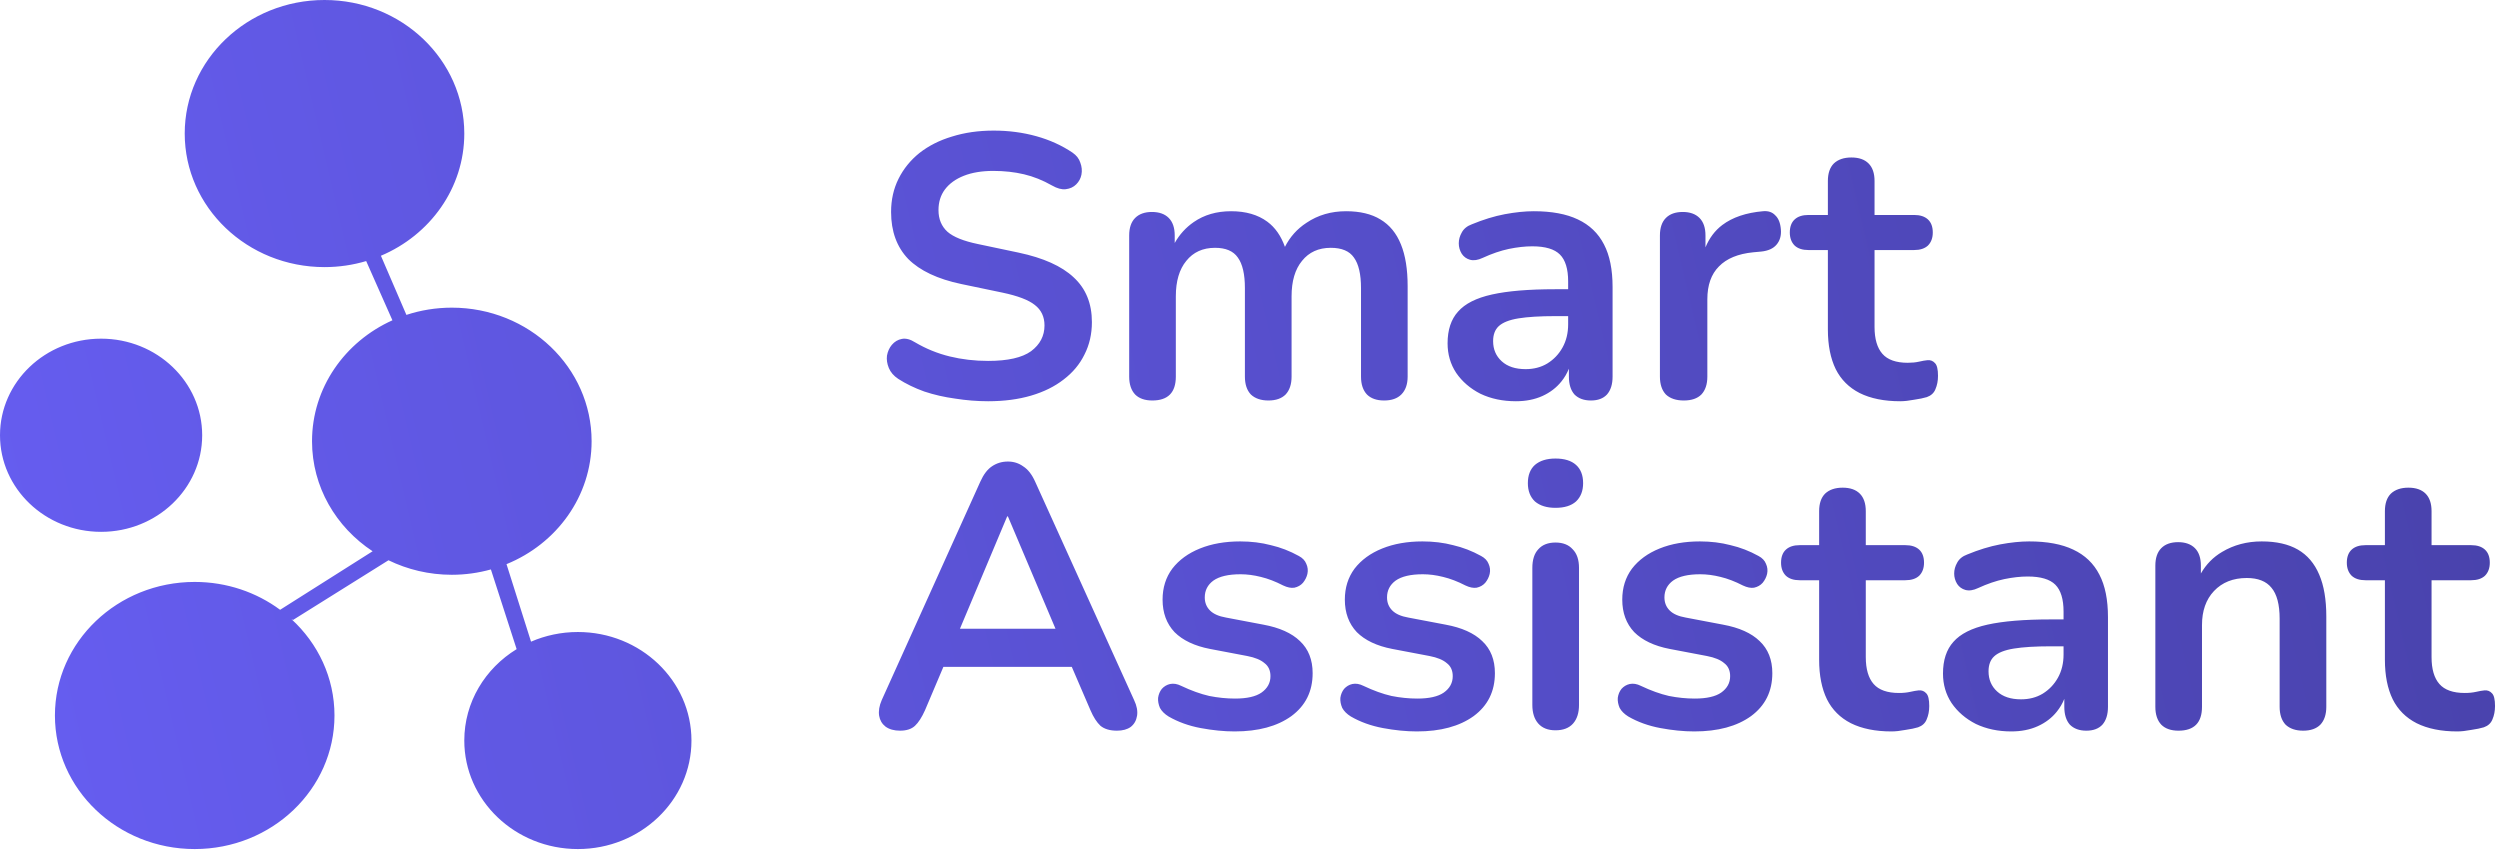
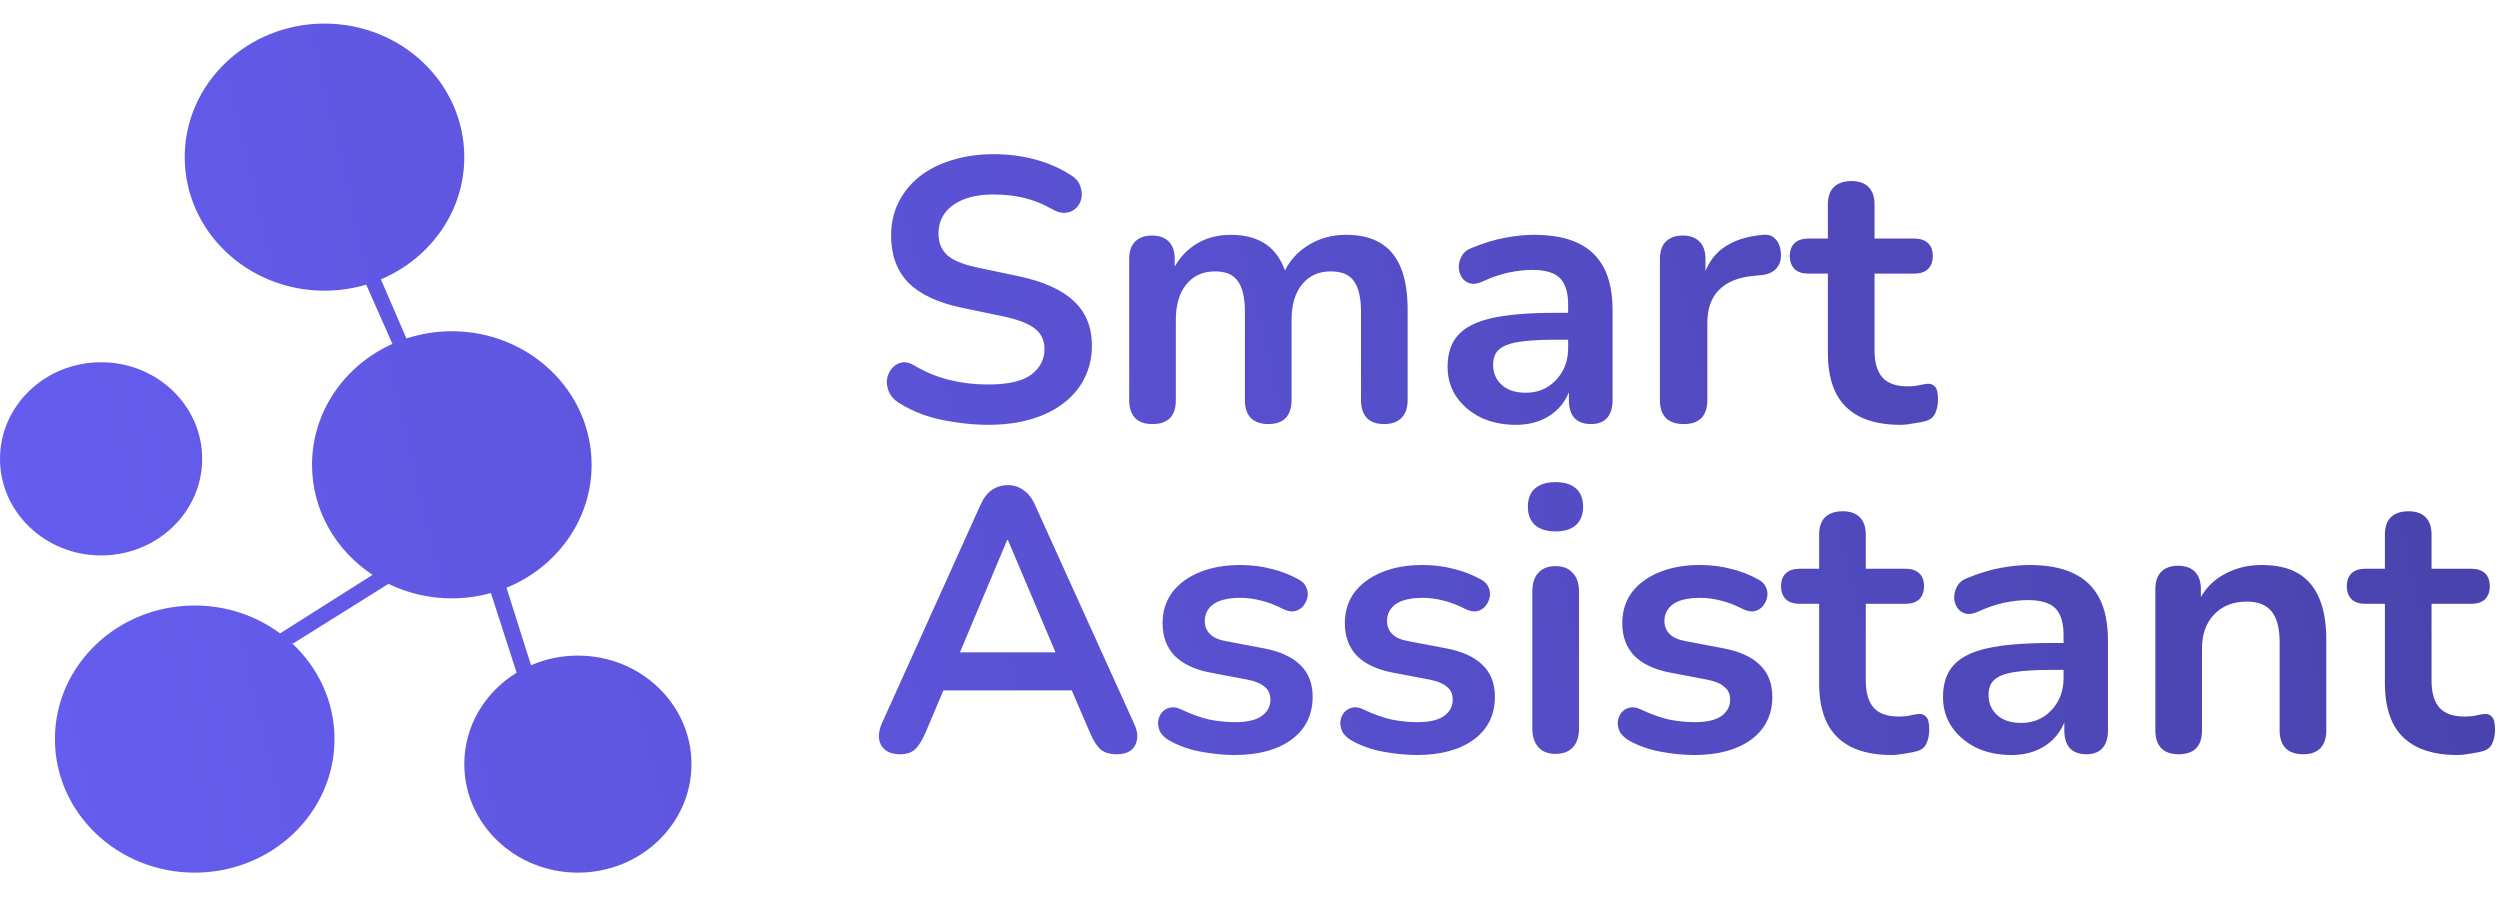
- <svg xmlns="http://www.w3.org/2000/svg" width="159" height="54" viewBox="0 0 159 54" fill="none">
+ <svg xmlns="http://www.w3.org/2000/svg" width="159" height="57" viewBox="0 0 159 54" fill="none">
  <path d="M20.639 0C25.549 1.42805e-05 29.529 3.803 29.529 8.494C29.529 11.966 27.349 14.948 24.226 16.266L25.847 20.027C26.753 19.73 27.724 19.567 28.735 19.567C33.645 19.567 37.626 23.37 37.626 28.061C37.626 31.573 35.395 34.586 32.214 35.88L33.774 40.81C34.683 40.416 35.691 40.196 36.753 40.196C40.742 40.196 43.976 43.286 43.977 47.098C43.977 50.909 40.742 54 36.753 54C32.764 54 29.529 50.909 29.529 47.098C29.529 44.657 30.856 42.512 32.858 41.285L31.221 36.216C30.432 36.435 29.598 36.556 28.735 36.556C27.285 36.556 25.917 36.221 24.707 35.633L18.638 39.429L18.536 39.377C20.222 40.923 21.273 43.096 21.273 45.505C21.273 50.196 17.293 54 12.383 54C7.473 54 3.493 50.196 3.493 45.505C3.493 40.814 7.473 37.011 12.383 37.011C14.429 37.011 16.313 37.673 17.815 38.783L23.698 35.06C21.371 33.528 19.845 30.966 19.845 28.061C19.845 24.661 21.937 21.728 24.958 20.371L23.289 16.604C22.452 16.853 21.562 16.988 20.639 16.988C15.729 16.988 11.748 13.185 11.748 8.494C11.748 3.803 15.729 0 20.639 0ZM78.878 34.434C79.574 34.434 80.224 34.514 80.825 34.672C81.442 34.814 82.036 35.044 82.606 35.36C82.843 35.487 83.001 35.653 83.08 35.858C83.175 36.064 83.199 36.278 83.151 36.5C83.104 36.706 83.008 36.895 82.866 37.069C82.724 37.227 82.542 37.331 82.32 37.378C82.115 37.41 81.877 37.362 81.608 37.235C81.118 36.982 80.643 36.8 80.184 36.69C79.741 36.579 79.314 36.523 78.902 36.523C78.127 36.523 77.549 36.658 77.169 36.927C76.805 37.196 76.623 37.552 76.623 37.995C76.623 38.328 76.734 38.605 76.955 38.826C77.177 39.048 77.517 39.198 77.976 39.277L80.351 39.728C81.379 39.918 82.154 40.266 82.677 40.773C83.215 41.279 83.484 41.96 83.484 42.815C83.484 43.97 83.033 44.88 82.131 45.545C81.229 46.194 80.026 46.519 78.522 46.519C77.842 46.519 77.121 46.447 76.361 46.305C75.602 46.162 74.922 45.916 74.32 45.568C74.067 45.41 73.884 45.228 73.773 45.023C73.679 44.801 73.639 44.587 73.655 44.382C73.687 44.16 73.766 43.97 73.893 43.812C74.035 43.653 74.209 43.55 74.415 43.503C74.637 43.456 74.874 43.495 75.127 43.622C75.76 43.923 76.353 44.136 76.907 44.263C77.461 44.373 78.008 44.429 78.546 44.429C79.306 44.429 79.867 44.302 80.231 44.049C80.611 43.78 80.801 43.432 80.801 43.005C80.801 42.641 80.674 42.364 80.421 42.174C80.183 41.968 79.82 41.818 79.329 41.723L76.955 41.272C75.974 41.082 75.222 40.725 74.7 40.203C74.194 39.665 73.94 38.977 73.94 38.138C73.94 37.378 74.146 36.721 74.558 36.167C74.985 35.613 75.571 35.185 76.314 34.885C77.058 34.584 77.913 34.434 78.878 34.434ZM90.471 34.434C91.167 34.434 91.816 34.514 92.417 34.672C93.034 34.814 93.629 35.044 94.198 35.36C94.435 35.487 94.594 35.653 94.673 35.858C94.768 36.064 94.792 36.278 94.744 36.5C94.697 36.706 94.601 36.895 94.459 37.069C94.317 37.228 94.135 37.33 93.913 37.378C93.707 37.41 93.47 37.362 93.201 37.235C92.711 36.982 92.235 36.8 91.776 36.69C91.333 36.579 90.906 36.523 90.494 36.523C89.719 36.523 89.141 36.658 88.761 36.927C88.397 37.196 88.215 37.552 88.215 37.995C88.215 38.328 88.326 38.605 88.548 38.826C88.769 39.048 89.109 39.198 89.568 39.277L91.942 39.728C92.971 39.918 93.747 40.266 94.269 40.773C94.808 41.279 95.076 41.96 95.076 42.815C95.076 43.97 94.625 44.88 93.723 45.545C92.82 46.194 91.618 46.519 90.114 46.519C89.434 46.519 88.714 46.447 87.954 46.305C87.194 46.162 86.513 45.917 85.912 45.568C85.659 45.41 85.477 45.228 85.366 45.023C85.271 44.801 85.231 44.587 85.247 44.382C85.279 44.16 85.359 43.97 85.485 43.812C85.628 43.654 85.801 43.55 86.007 43.503C86.228 43.455 86.466 43.495 86.72 43.622C87.353 43.923 87.946 44.136 88.5 44.263C89.054 44.373 89.6 44.429 90.138 44.429C90.897 44.429 91.46 44.302 91.824 44.049C92.204 43.78 92.394 43.432 92.394 43.005C92.394 42.641 92.267 42.364 92.014 42.174C91.776 41.968 91.412 41.818 90.922 41.723L88.548 41.272C87.567 41.082 86.814 40.725 86.292 40.203C85.786 39.665 85.532 38.977 85.532 38.138C85.532 37.378 85.738 36.721 86.149 36.167C86.577 35.613 87.162 35.185 87.906 34.885C88.65 34.584 89.505 34.434 90.471 34.434ZM108.114 34.434C108.811 34.434 109.459 34.514 110.061 34.672C110.678 34.814 111.272 35.044 111.842 35.36C112.079 35.487 112.237 35.653 112.316 35.858C112.411 36.064 112.435 36.278 112.388 36.5C112.34 36.706 112.245 36.895 112.103 37.069C111.96 37.228 111.778 37.33 111.557 37.378C111.351 37.41 111.114 37.362 110.845 37.235C110.354 36.982 109.879 36.8 109.42 36.69C108.977 36.579 108.549 36.523 108.138 36.523C107.362 36.523 106.784 36.658 106.404 36.927C106.04 37.196 105.858 37.552 105.858 37.995C105.858 38.328 105.97 38.605 106.191 38.826C106.413 39.048 106.753 39.198 107.212 39.277L109.586 39.728C110.614 39.918 111.39 40.266 111.912 40.773C112.45 41.279 112.72 41.96 112.72 42.815C112.72 43.97 112.268 44.88 111.366 45.545C110.464 46.194 109.261 46.519 107.758 46.519C107.077 46.519 106.357 46.447 105.598 46.305C104.838 46.162 104.157 45.917 103.556 45.568C103.303 45.41 103.121 45.228 103.01 45.023C102.915 44.801 102.875 44.587 102.891 44.382C102.922 44.16 103.001 43.97 103.128 43.812C103.27 43.653 103.445 43.55 103.65 43.503C103.872 43.455 104.11 43.495 104.363 43.622C104.996 43.923 105.59 44.136 106.144 44.263C106.697 44.373 107.243 44.429 107.781 44.429C108.541 44.429 109.103 44.302 109.467 44.049C109.847 43.78 110.037 43.432 110.037 43.005C110.037 42.641 109.91 42.364 109.657 42.174C109.42 41.968 109.056 41.818 108.565 41.723L106.191 41.272C105.21 41.082 104.458 40.725 103.936 40.203C103.429 39.665 103.176 38.977 103.176 38.138C103.176 37.378 103.381 36.721 103.793 36.167C104.22 35.613 104.806 35.185 105.55 34.885C106.294 34.584 107.149 34.434 108.114 34.434ZM117.192 31.016C117.667 31.016 118.031 31.142 118.284 31.395C118.537 31.649 118.664 32.02 118.664 32.511V34.672H121.181C121.56 34.672 121.854 34.766 122.06 34.956C122.265 35.146 122.368 35.423 122.368 35.787C122.368 36.135 122.265 36.412 122.06 36.618C121.854 36.808 121.561 36.903 121.181 36.903H118.664V41.794C118.664 42.553 118.831 43.123 119.163 43.503C119.495 43.883 120.034 44.073 120.777 44.073C121.046 44.073 121.284 44.049 121.489 44.002C121.695 43.955 121.878 43.923 122.036 43.907C122.226 43.892 122.384 43.954 122.511 44.097C122.637 44.223 122.7 44.493 122.7 44.904C122.7 45.221 122.645 45.506 122.534 45.759C122.439 45.996 122.257 46.162 121.988 46.257C121.783 46.32 121.513 46.375 121.181 46.423C120.848 46.486 120.556 46.519 120.303 46.519C119.274 46.519 118.411 46.344 117.715 45.996C117.034 45.648 116.528 45.141 116.195 44.477C115.863 43.796 115.697 42.957 115.697 41.96V36.903H114.462C114.082 36.903 113.79 36.808 113.584 36.618C113.378 36.412 113.275 36.135 113.275 35.787C113.275 35.423 113.378 35.146 113.584 34.956C113.79 34.766 114.082 34.672 114.462 34.672H115.697V32.511C115.697 32.02 115.824 31.649 116.077 31.395C116.346 31.142 116.718 31.016 117.192 31.016ZM129.058 34.434C130.197 34.434 131.131 34.608 131.859 34.956C132.603 35.304 133.157 35.835 133.521 36.547C133.886 37.243 134.067 38.146 134.067 39.254V44.951C134.067 45.442 133.948 45.822 133.711 46.091C133.474 46.344 133.134 46.471 132.69 46.471C132.247 46.471 131.899 46.344 131.646 46.091C131.408 45.822 131.29 45.442 131.29 44.951V44.448C131.171 44.744 131.012 45.015 130.814 45.26C130.498 45.655 130.095 45.964 129.604 46.185C129.114 46.407 128.552 46.519 127.919 46.519C127.08 46.519 126.328 46.359 125.663 46.043C125.014 45.711 124.5 45.268 124.12 44.714C123.756 44.16 123.574 43.535 123.574 42.839C123.574 41.984 123.795 41.311 124.238 40.82C124.681 40.314 125.402 39.95 126.399 39.728C127.396 39.507 128.734 39.395 130.411 39.395H131.242V38.898C131.242 38.106 131.068 37.537 130.72 37.188C130.372 36.84 129.786 36.666 128.963 36.666C128.504 36.666 128.006 36.721 127.468 36.832C126.946 36.943 126.391 37.132 125.806 37.401C125.505 37.544 125.235 37.584 124.998 37.52C124.777 37.457 124.602 37.331 124.476 37.141C124.349 36.935 124.286 36.713 124.286 36.476C124.286 36.238 124.349 36.009 124.476 35.787C124.602 35.55 124.816 35.375 125.117 35.265C125.845 34.964 126.541 34.751 127.206 34.624C127.886 34.497 128.504 34.434 129.058 34.434ZM153.175 31.016C153.65 31.016 154.014 31.142 154.268 31.395C154.521 31.649 154.647 32.02 154.647 32.511V34.672H157.164C157.544 34.672 157.836 34.766 158.042 34.956C158.248 35.146 158.351 35.423 158.351 35.787C158.351 36.135 158.248 36.412 158.042 36.618C157.836 36.808 157.544 36.903 157.164 36.903H154.647V41.794C154.647 42.553 154.813 43.123 155.146 43.503C155.478 43.883 156.016 44.073 156.76 44.073C157.029 44.073 157.267 44.049 157.473 44.002C157.678 43.955 157.86 43.923 158.019 43.907C158.208 43.892 158.367 43.954 158.493 44.097C158.62 44.223 158.683 44.493 158.683 44.904C158.683 45.221 158.627 45.506 158.517 45.759C158.422 45.996 158.24 46.162 157.971 46.257C157.765 46.32 157.496 46.375 157.164 46.423C156.832 46.486 156.538 46.519 156.285 46.519C155.256 46.519 154.394 46.344 153.697 45.996C153.017 45.648 152.51 45.141 152.178 44.477C151.845 43.796 151.68 42.957 151.68 41.96V36.903H150.445C150.065 36.903 149.772 36.808 149.566 36.618C149.361 36.412 149.258 36.135 149.258 35.787C149.258 35.423 149.361 35.146 149.566 34.956C149.772 34.766 150.066 34.672 150.445 34.672H151.68V32.511C151.68 32.02 151.806 31.649 152.06 31.395C152.329 31.142 152.7 31.016 153.175 31.016ZM64.103 29.354C64.468 29.354 64.792 29.456 65.077 29.662C65.378 29.852 65.631 30.177 65.837 30.636L72.128 44.524C72.302 44.888 72.365 45.221 72.317 45.522C72.27 45.822 72.135 46.059 71.914 46.233C71.693 46.392 71.4 46.471 71.036 46.471C70.593 46.471 70.244 46.368 69.991 46.162C69.754 45.941 69.54 45.608 69.351 45.165L68.165 42.411H60L58.833 45.165C58.627 45.624 58.414 45.956 58.192 46.162C57.971 46.368 57.654 46.471 57.242 46.471C56.862 46.471 56.554 46.384 56.316 46.21C56.095 46.036 55.961 45.806 55.913 45.522C55.866 45.221 55.921 44.888 56.079 44.524L62.347 30.636C62.552 30.177 62.798 29.852 63.083 29.662C63.384 29.456 63.724 29.354 64.103 29.354ZM143.846 34.434C144.779 34.434 145.547 34.608 146.148 34.956C146.75 35.304 147.201 35.835 147.502 36.547C147.803 37.243 147.953 38.13 147.953 39.206V44.951C147.953 45.442 147.826 45.822 147.573 46.091C147.32 46.344 146.956 46.471 146.481 46.471C146.007 46.471 145.634 46.344 145.365 46.091C145.112 45.822 144.985 45.442 144.985 44.951V39.349C144.985 38.447 144.811 37.789 144.463 37.378C144.131 36.967 143.608 36.761 142.896 36.761C142.026 36.761 141.329 37.038 140.807 37.592C140.3 38.13 140.047 38.85 140.047 39.752V44.951C140.047 45.964 139.549 46.471 138.552 46.471C138.077 46.471 137.712 46.344 137.459 46.091C137.206 45.822 137.08 45.442 137.08 44.951V35.977C137.08 35.487 137.206 35.115 137.459 34.861C137.712 34.608 138.069 34.481 138.527 34.481C138.986 34.481 139.342 34.608 139.596 34.861C139.849 35.115 139.976 35.487 139.976 35.977V36.473C140.312 35.89 140.762 35.431 141.329 35.099C142.073 34.656 142.912 34.434 143.846 34.434ZM98.929 34.505C99.403 34.505 99.768 34.648 100.021 34.933C100.29 35.202 100.425 35.598 100.425 36.12V44.833C100.425 45.339 100.298 45.735 100.045 46.02C99.792 46.304 99.419 46.447 98.929 46.447C98.454 46.447 98.09 46.304 97.837 46.02C97.584 45.735 97.457 45.339 97.457 44.833V36.12C97.457 35.598 97.584 35.202 97.837 34.933C98.09 34.648 98.454 34.505 98.929 34.505ZM130.436 41.105C129.454 41.105 128.671 41.153 128.085 41.248C127.499 41.343 127.079 41.509 126.826 41.746C126.589 41.968 126.471 42.285 126.471 42.696C126.471 43.218 126.653 43.645 127.017 43.977C127.381 44.31 127.887 44.477 128.536 44.477C129.058 44.477 129.517 44.358 129.913 44.12C130.324 43.867 130.648 43.527 130.886 43.1C131.123 42.672 131.242 42.182 131.242 41.628V41.105H130.436ZM61.052 39.989H67.13L64.103 32.844H64.056L61.052 39.989ZM6.43 21.539C9.981 21.539 12.859 24.29 12.859 27.683C12.859 31.075 9.981 33.825 6.43 33.825C2.879 33.825 0 31.075 0 27.683C0 24.29 2.879 21.539 6.43 21.539ZM98.929 29.163C99.498 29.163 99.934 29.298 100.234 29.567C100.535 29.836 100.686 30.224 100.686 30.73C100.686 31.221 100.535 31.609 100.234 31.894C99.934 32.163 99.498 32.298 98.929 32.298C98.375 32.298 97.939 32.163 97.623 31.894C97.323 31.609 97.172 31.221 97.172 30.73C97.172 30.224 97.323 29.836 97.623 29.567C97.939 29.298 98.375 29.163 98.929 29.163ZM63.201 8.306C64.151 8.306 65.053 8.425 65.908 8.662C66.763 8.9 67.531 9.248 68.211 9.707C68.464 9.881 68.63 10.095 68.709 10.348C68.804 10.601 68.828 10.854 68.78 11.107C68.733 11.345 68.622 11.55 68.448 11.725C68.274 11.899 68.052 12.002 67.783 12.033C67.53 12.065 67.237 11.986 66.905 11.796C66.32 11.463 65.725 11.226 65.124 11.084C64.523 10.942 63.874 10.87 63.178 10.87C62.45 10.87 61.824 10.973 61.302 11.179C60.78 11.384 60.376 11.677 60.091 12.057C59.822 12.421 59.688 12.857 59.688 13.363C59.688 13.933 59.878 14.392 60.258 14.74C60.638 15.072 61.286 15.334 62.204 15.523L64.792 16.069C66.359 16.402 67.522 16.924 68.282 17.637C69.058 18.349 69.445 19.299 69.445 20.485C69.445 21.245 69.287 21.934 68.971 22.551C68.67 23.168 68.226 23.698 67.641 24.142C67.071 24.585 66.382 24.925 65.575 25.162C64.768 25.399 63.858 25.519 62.845 25.519C62.148 25.518 61.452 25.463 60.756 25.352C60.059 25.258 59.402 25.107 58.785 24.901C58.168 24.68 57.615 24.41 57.124 24.094C56.839 23.904 56.641 23.674 56.53 23.405C56.419 23.136 56.38 22.875 56.411 22.622C56.459 22.353 56.562 22.123 56.72 21.934C56.894 21.728 57.108 21.601 57.361 21.554C57.614 21.506 57.892 21.578 58.192 21.768C58.889 22.179 59.624 22.479 60.399 22.669C61.175 22.859 61.99 22.954 62.845 22.954C64.095 22.954 65.005 22.748 65.575 22.337C66.145 21.91 66.43 21.364 66.43 20.699C66.43 20.145 66.224 19.71 65.812 19.394C65.417 19.077 64.728 18.815 63.747 18.609L61.136 18.064C59.632 17.747 58.508 17.216 57.765 16.473C57.037 15.713 56.673 14.716 56.673 13.481C56.673 12.706 56.831 12.001 57.148 11.368C57.464 10.735 57.907 10.189 58.477 9.73C59.062 9.272 59.751 8.923 60.542 8.686C61.349 8.432 62.236 8.306 63.201 8.306ZM97.55 13.434C98.689 13.434 99.624 13.608 100.352 13.956C101.095 14.304 101.65 14.835 102.014 15.547C102.378 16.243 102.56 17.146 102.56 18.254V23.951C102.56 24.442 102.441 24.822 102.203 25.091C101.966 25.344 101.626 25.471 101.183 25.471C100.739 25.471 100.391 25.344 100.138 25.091C99.9 24.822 99.782 24.442 99.782 23.951V23.448C99.663 23.744 99.505 24.015 99.307 24.26C98.99 24.655 98.587 24.964 98.097 25.186C97.606 25.407 97.043 25.519 96.41 25.519C95.572 25.518 94.82 25.36 94.155 25.043C93.506 24.711 92.992 24.268 92.612 23.714C92.248 23.16 92.067 22.535 92.066 21.839C92.066 20.984 92.287 20.311 92.731 19.82C93.174 19.314 93.894 18.95 94.892 18.729C95.889 18.507 97.226 18.395 98.903 18.395H99.734V17.898C99.734 17.106 99.56 16.537 99.212 16.189C98.864 15.84 98.278 15.666 97.455 15.666C96.996 15.666 96.498 15.721 95.96 15.832C95.438 15.943 94.883 16.132 94.298 16.401C93.997 16.544 93.728 16.584 93.49 16.52C93.269 16.457 93.094 16.331 92.968 16.141C92.841 15.935 92.778 15.713 92.778 15.476C92.778 15.238 92.841 15.009 92.968 14.787C93.094 14.55 93.309 14.375 93.609 14.265C94.337 13.964 95.034 13.751 95.698 13.624C96.379 13.497 96.996 13.434 97.55 13.434ZM117.749 10.016C118.224 10.016 118.588 10.142 118.841 10.396C119.094 10.649 119.221 11.02 119.221 11.511V13.672H121.737C122.117 13.672 122.41 13.766 122.616 13.956C122.822 14.146 122.925 14.423 122.925 14.787C122.925 15.135 122.822 15.412 122.616 15.618C122.41 15.808 122.117 15.903 121.737 15.903H119.221V20.794C119.221 21.554 119.387 22.123 119.72 22.503C120.052 22.883 120.59 23.073 121.334 23.073C121.603 23.073 121.84 23.049 122.046 23.002C122.251 22.954 122.434 22.923 122.592 22.907C122.782 22.891 122.941 22.954 123.067 23.097C123.194 23.223 123.257 23.493 123.257 23.904C123.257 24.221 123.202 24.506 123.091 24.759C122.996 24.996 122.814 25.162 122.545 25.257C122.339 25.32 122.07 25.375 121.737 25.423C121.405 25.486 121.113 25.518 120.859 25.519C119.831 25.519 118.968 25.344 118.271 24.996C117.591 24.648 117.084 24.141 116.752 23.477C116.42 22.796 116.253 21.957 116.253 20.96V15.903H115.019C114.639 15.903 114.346 15.808 114.141 15.618C113.935 15.412 113.832 15.135 113.832 14.787C113.832 14.423 113.935 14.146 114.141 13.956C114.346 13.766 114.639 13.672 115.019 13.672H116.253V11.511C116.253 11.021 116.38 10.649 116.633 10.396C116.902 10.142 117.274 10.016 117.749 10.016ZM85.609 13.434C86.496 13.434 87.224 13.608 87.794 13.956C88.379 14.304 88.815 14.835 89.1 15.547C89.385 16.243 89.526 17.13 89.526 18.206V23.951C89.526 24.442 89.392 24.822 89.123 25.091C88.87 25.344 88.506 25.471 88.031 25.471C87.556 25.471 87.193 25.344 86.939 25.091C86.686 24.822 86.56 24.442 86.56 23.951V18.325C86.56 17.439 86.409 16.789 86.108 16.378C85.823 15.966 85.332 15.761 84.636 15.761C83.86 15.761 83.251 16.038 82.808 16.592C82.365 17.13 82.144 17.882 82.144 18.847V23.951C82.144 24.442 82.017 24.822 81.764 25.091C81.51 25.344 81.146 25.471 80.671 25.471C80.196 25.471 79.825 25.344 79.556 25.091C79.302 24.822 79.176 24.442 79.176 23.951V18.325C79.176 17.439 79.025 16.789 78.725 16.378C78.44 15.966 77.957 15.761 77.276 15.761C76.501 15.761 75.891 16.038 75.448 16.592C75.005 17.13 74.783 17.881 74.783 18.847V23.951C74.783 24.964 74.285 25.471 73.288 25.471C72.813 25.471 72.45 25.344 72.196 25.091C71.943 24.822 71.816 24.442 71.816 23.951V14.977C71.816 14.487 71.943 14.115 72.196 13.861C72.45 13.608 72.806 13.481 73.265 13.481C73.723 13.482 74.079 13.608 74.332 13.861C74.585 14.115 74.712 14.487 74.712 14.977V15.454C75.016 14.915 75.419 14.47 75.923 14.122C76.588 13.663 77.379 13.434 78.297 13.434C79.231 13.434 79.999 13.655 80.601 14.099C81.101 14.468 81.473 15.003 81.722 15.701C82.042 15.069 82.497 14.558 83.093 14.17C83.821 13.679 84.66 13.434 85.609 13.434ZM112.124 13.434C112.456 13.402 112.717 13.49 112.907 13.695C113.113 13.885 113.232 14.186 113.264 14.598C113.295 14.993 113.2 15.317 112.979 15.57C112.773 15.808 112.457 15.951 112.029 15.998L111.507 16.046C110.542 16.141 109.814 16.441 109.323 16.947C108.833 17.438 108.587 18.135 108.587 19.037V23.951C108.587 24.442 108.46 24.822 108.207 25.091C107.954 25.344 107.581 25.471 107.091 25.471C106.6 25.471 106.22 25.344 105.951 25.091C105.698 24.822 105.571 24.442 105.571 23.951V14.977C105.571 14.487 105.698 14.115 105.951 13.861C106.204 13.608 106.561 13.482 107.02 13.481C107.478 13.481 107.835 13.608 108.088 13.861C108.341 14.115 108.468 14.487 108.468 14.977V15.732C108.713 15.14 109.068 14.666 109.536 14.312C110.185 13.822 111.048 13.529 112.124 13.434ZM98.927 20.105C97.946 20.105 97.163 20.153 96.577 20.248C95.992 20.343 95.572 20.509 95.318 20.746C95.081 20.968 94.962 21.285 94.962 21.696C94.962 22.218 95.145 22.645 95.509 22.977C95.873 23.31 96.379 23.477 97.028 23.477C97.55 23.477 98.01 23.358 98.405 23.12C98.817 22.867 99.141 22.527 99.378 22.1C99.615 21.672 99.734 21.182 99.734 20.628V20.105H98.927Z" fill="url(#paint0_linear_2033_20)" />
  <defs>
    <linearGradient id="paint0_linear_2033_20" x1="-31.047" y1="60.171" x2="198.2" y2="6.415" gradientUnits="userSpaceOnUse">
      <stop stop-color="#6C63FF" />
      <stop offset="1" stop-color="#413B99" />
    </linearGradient>
  </defs>
</svg>
